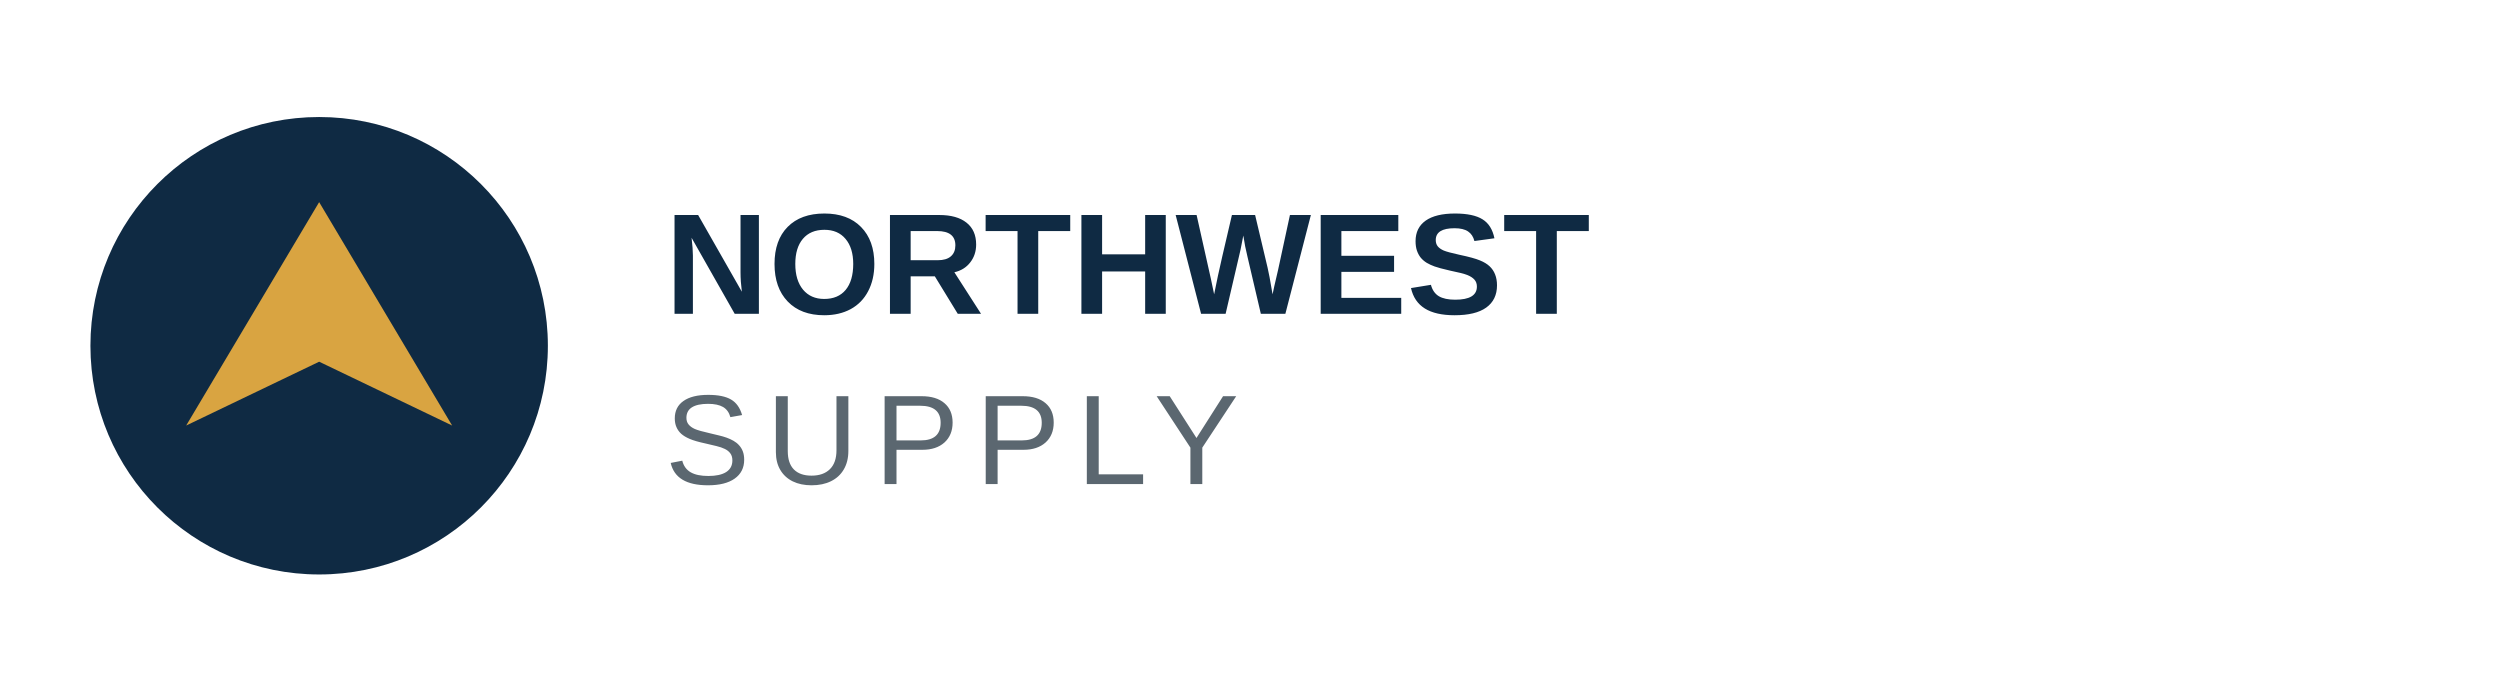
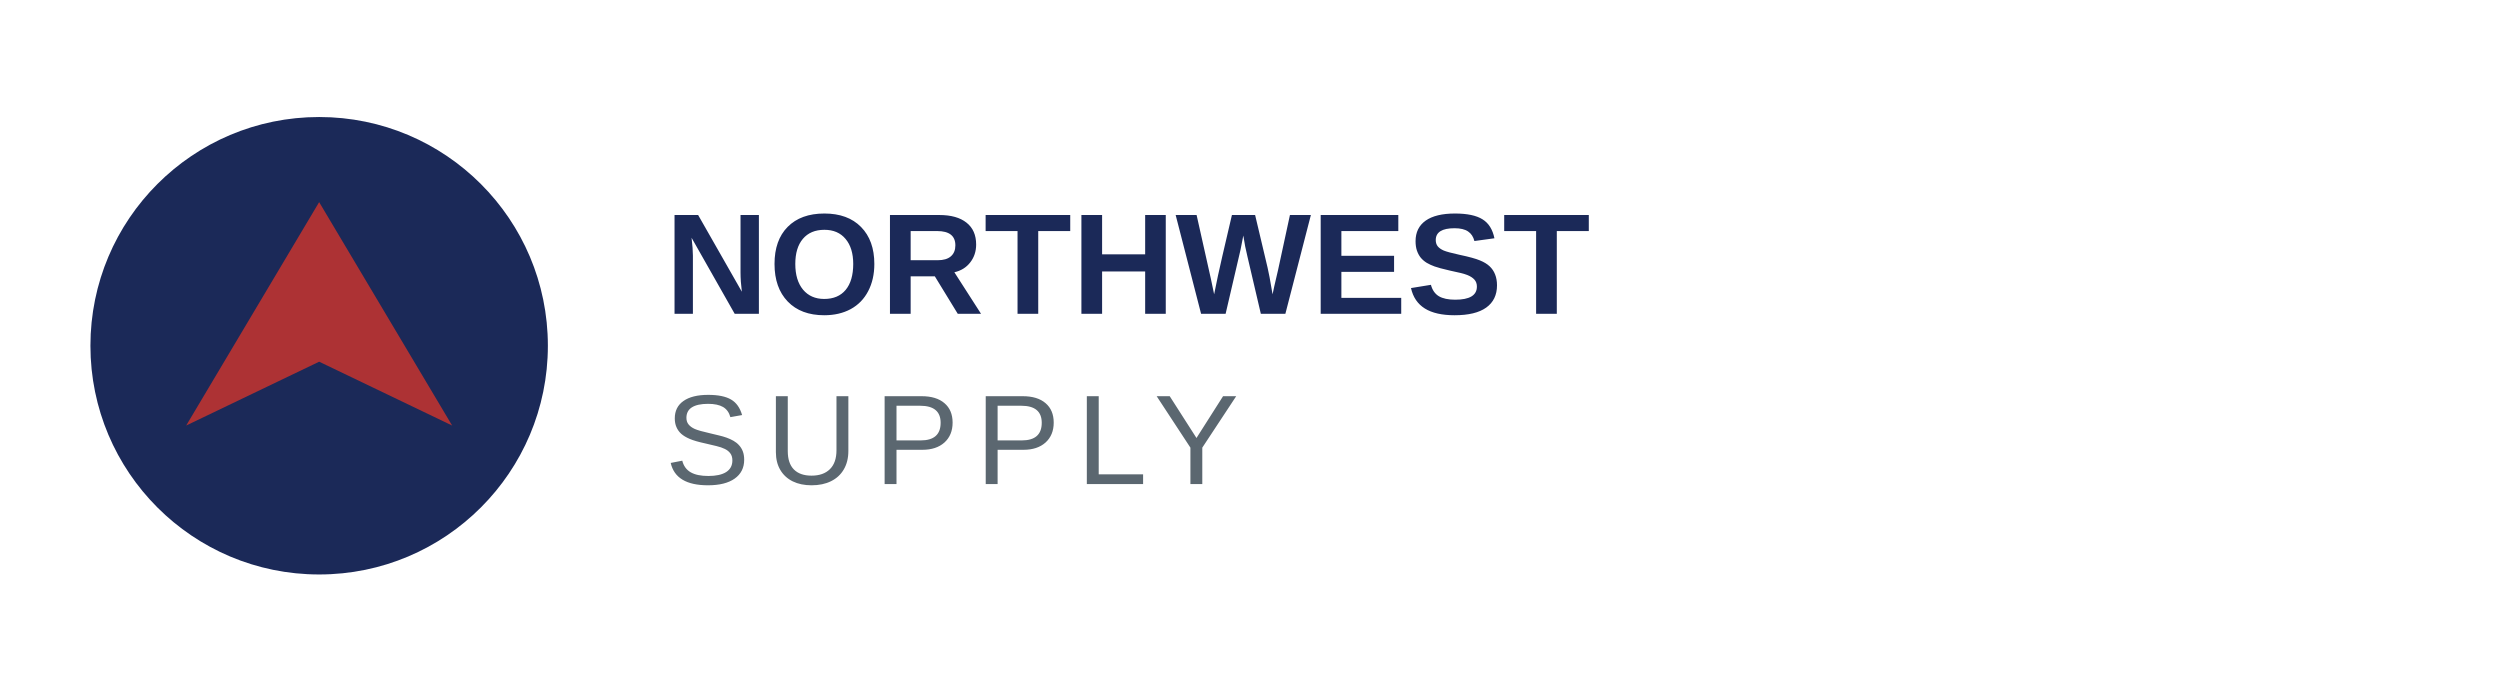
<svg xmlns="http://www.w3.org/2000/svg" viewBox="0 0 470 130">
-   <circle cx="60" cy="65" r="43" fill="#0F2A43" />
-   <path d="m35 80 25-42 25 42-25-12-25 12Z" fill="#D9A441" />
-   <text x="125" y="59" fill="#0F2A43" font-family="Arial" font-weight="700" font-size="27">NORTHWEST</text>
+   <circle cx="60" cy="65" r="43" fill="#1B2958" />
+   <path d="m35 80 25-42 25 42-25-12-25 12Z" fill="#AD3234" />
+   <text x="125" y="59" fill="#1B2958" font-family="Arial" font-weight="700" font-size="27">NORTHWEST</text>
  <text x="125" y="91" fill="#5B6770" font-family="Arial" font-size="24" letter-spacing="3">SUPPLY</text>
</svg>
